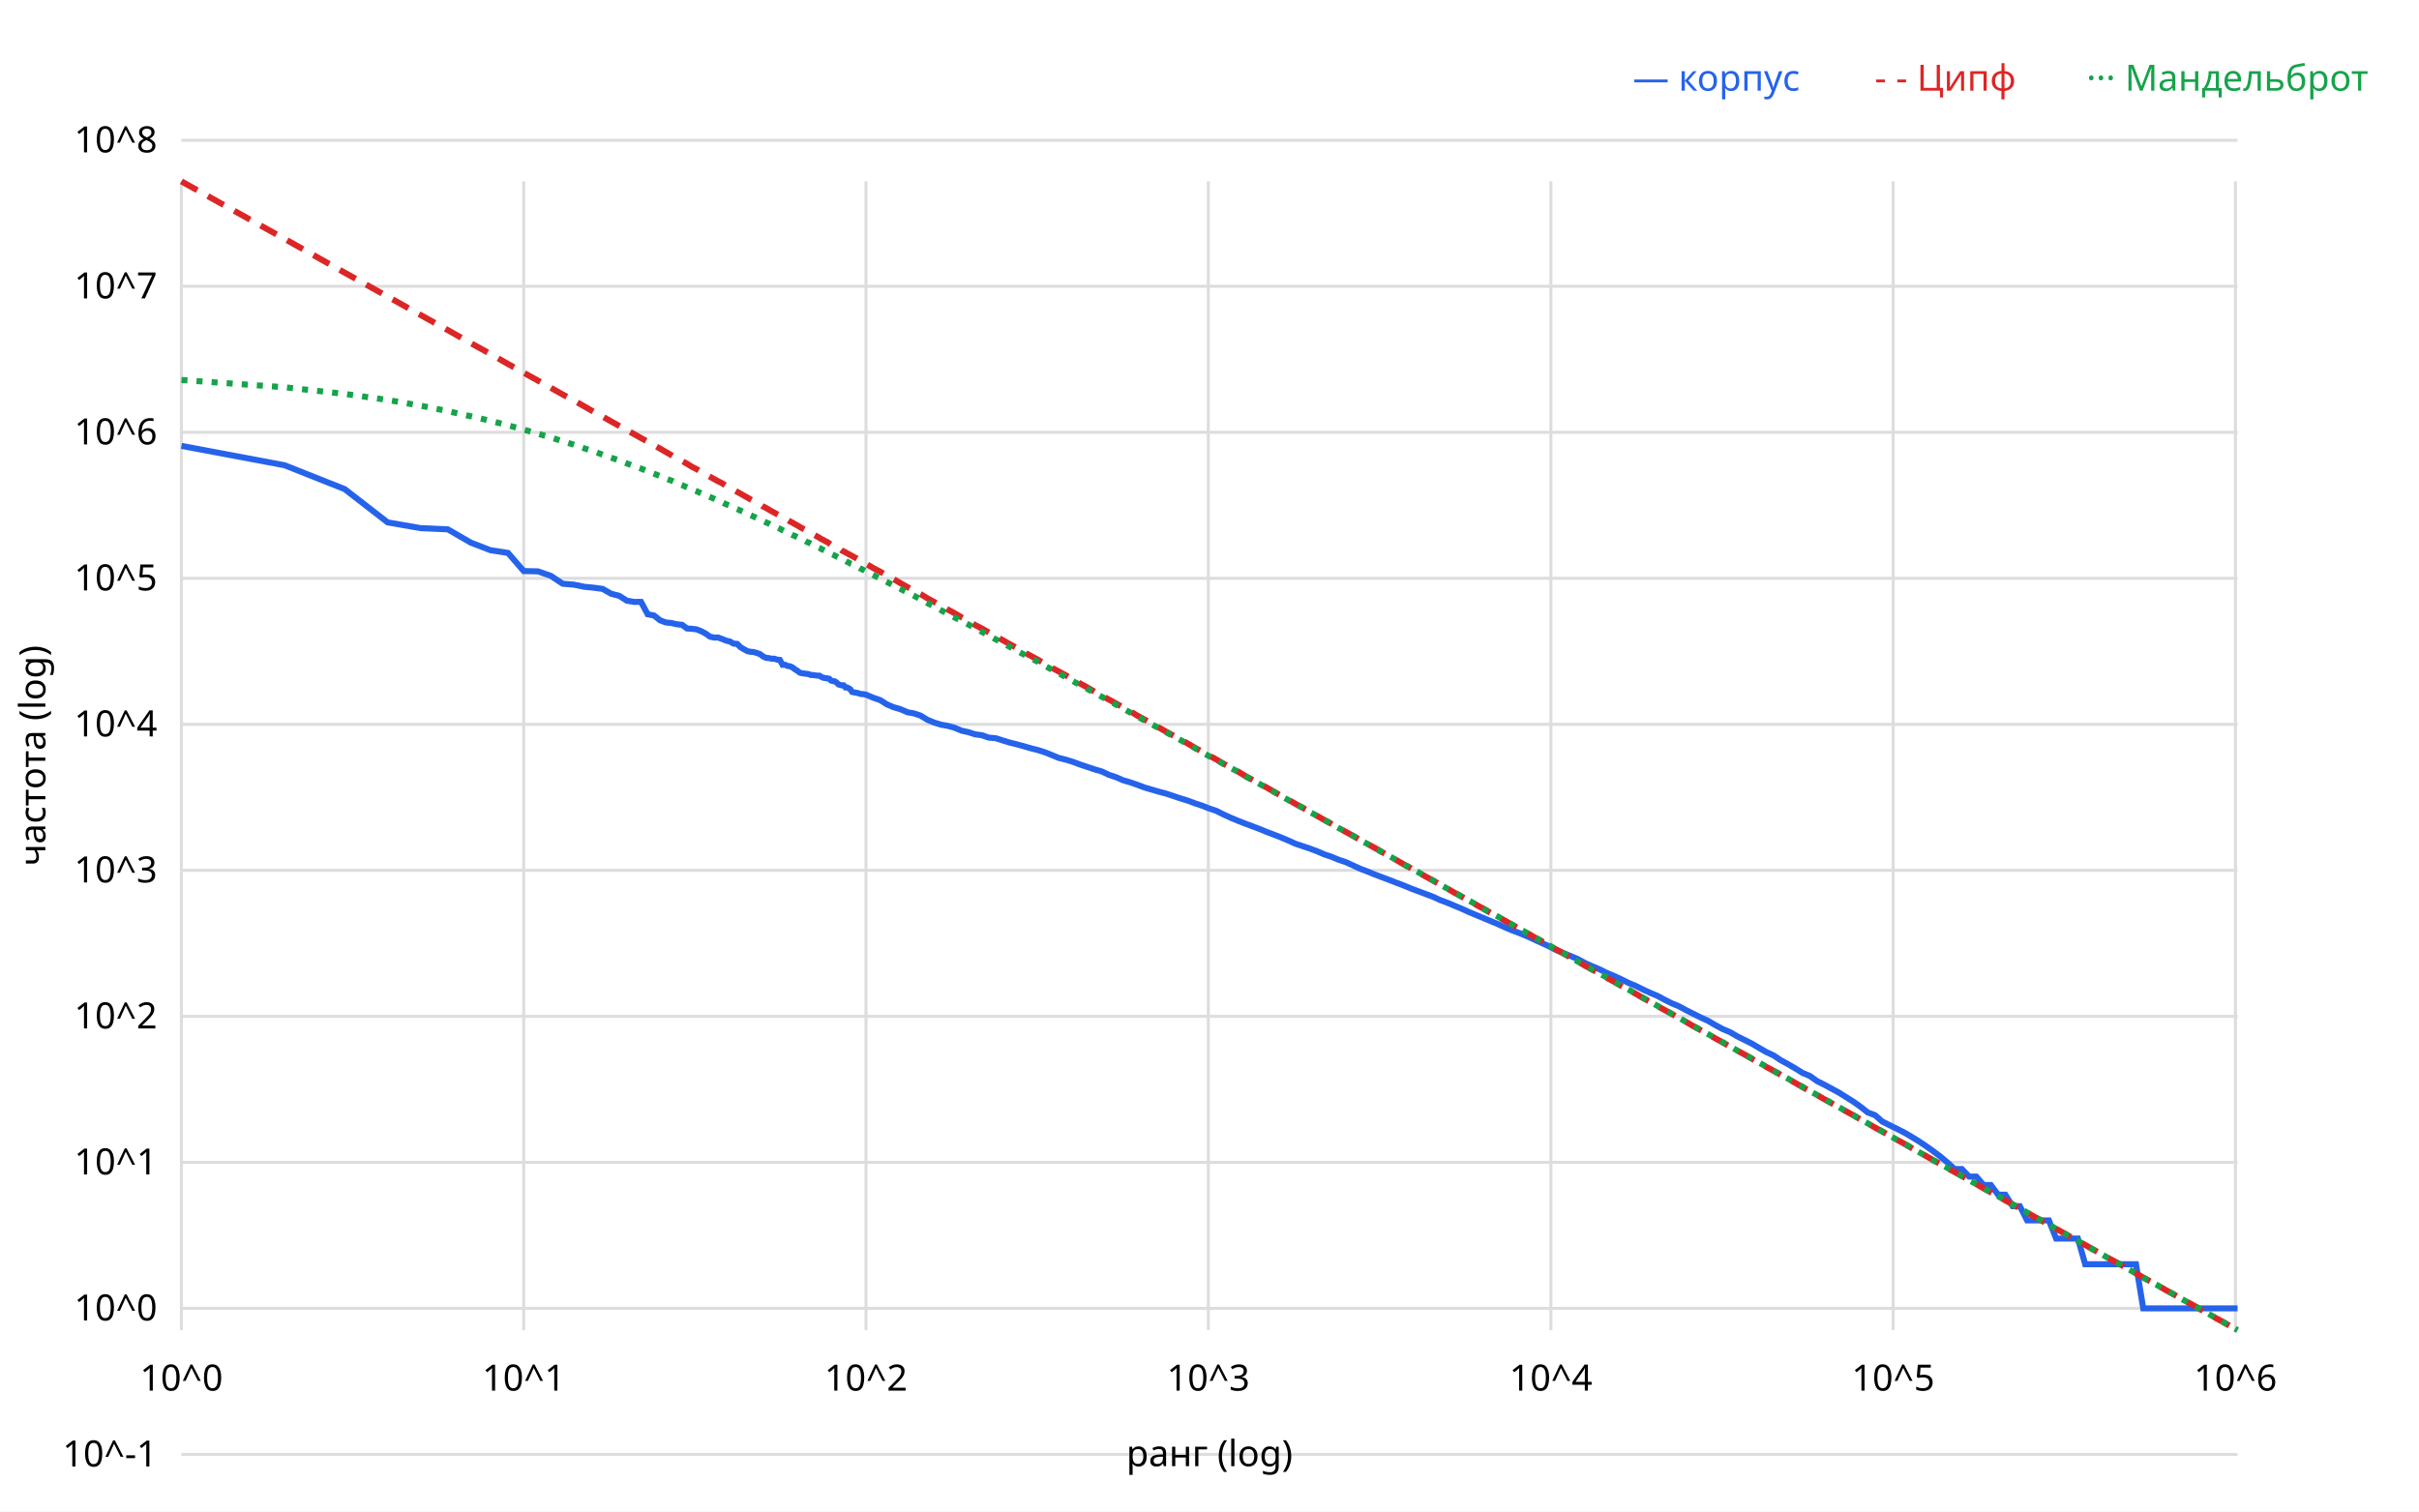
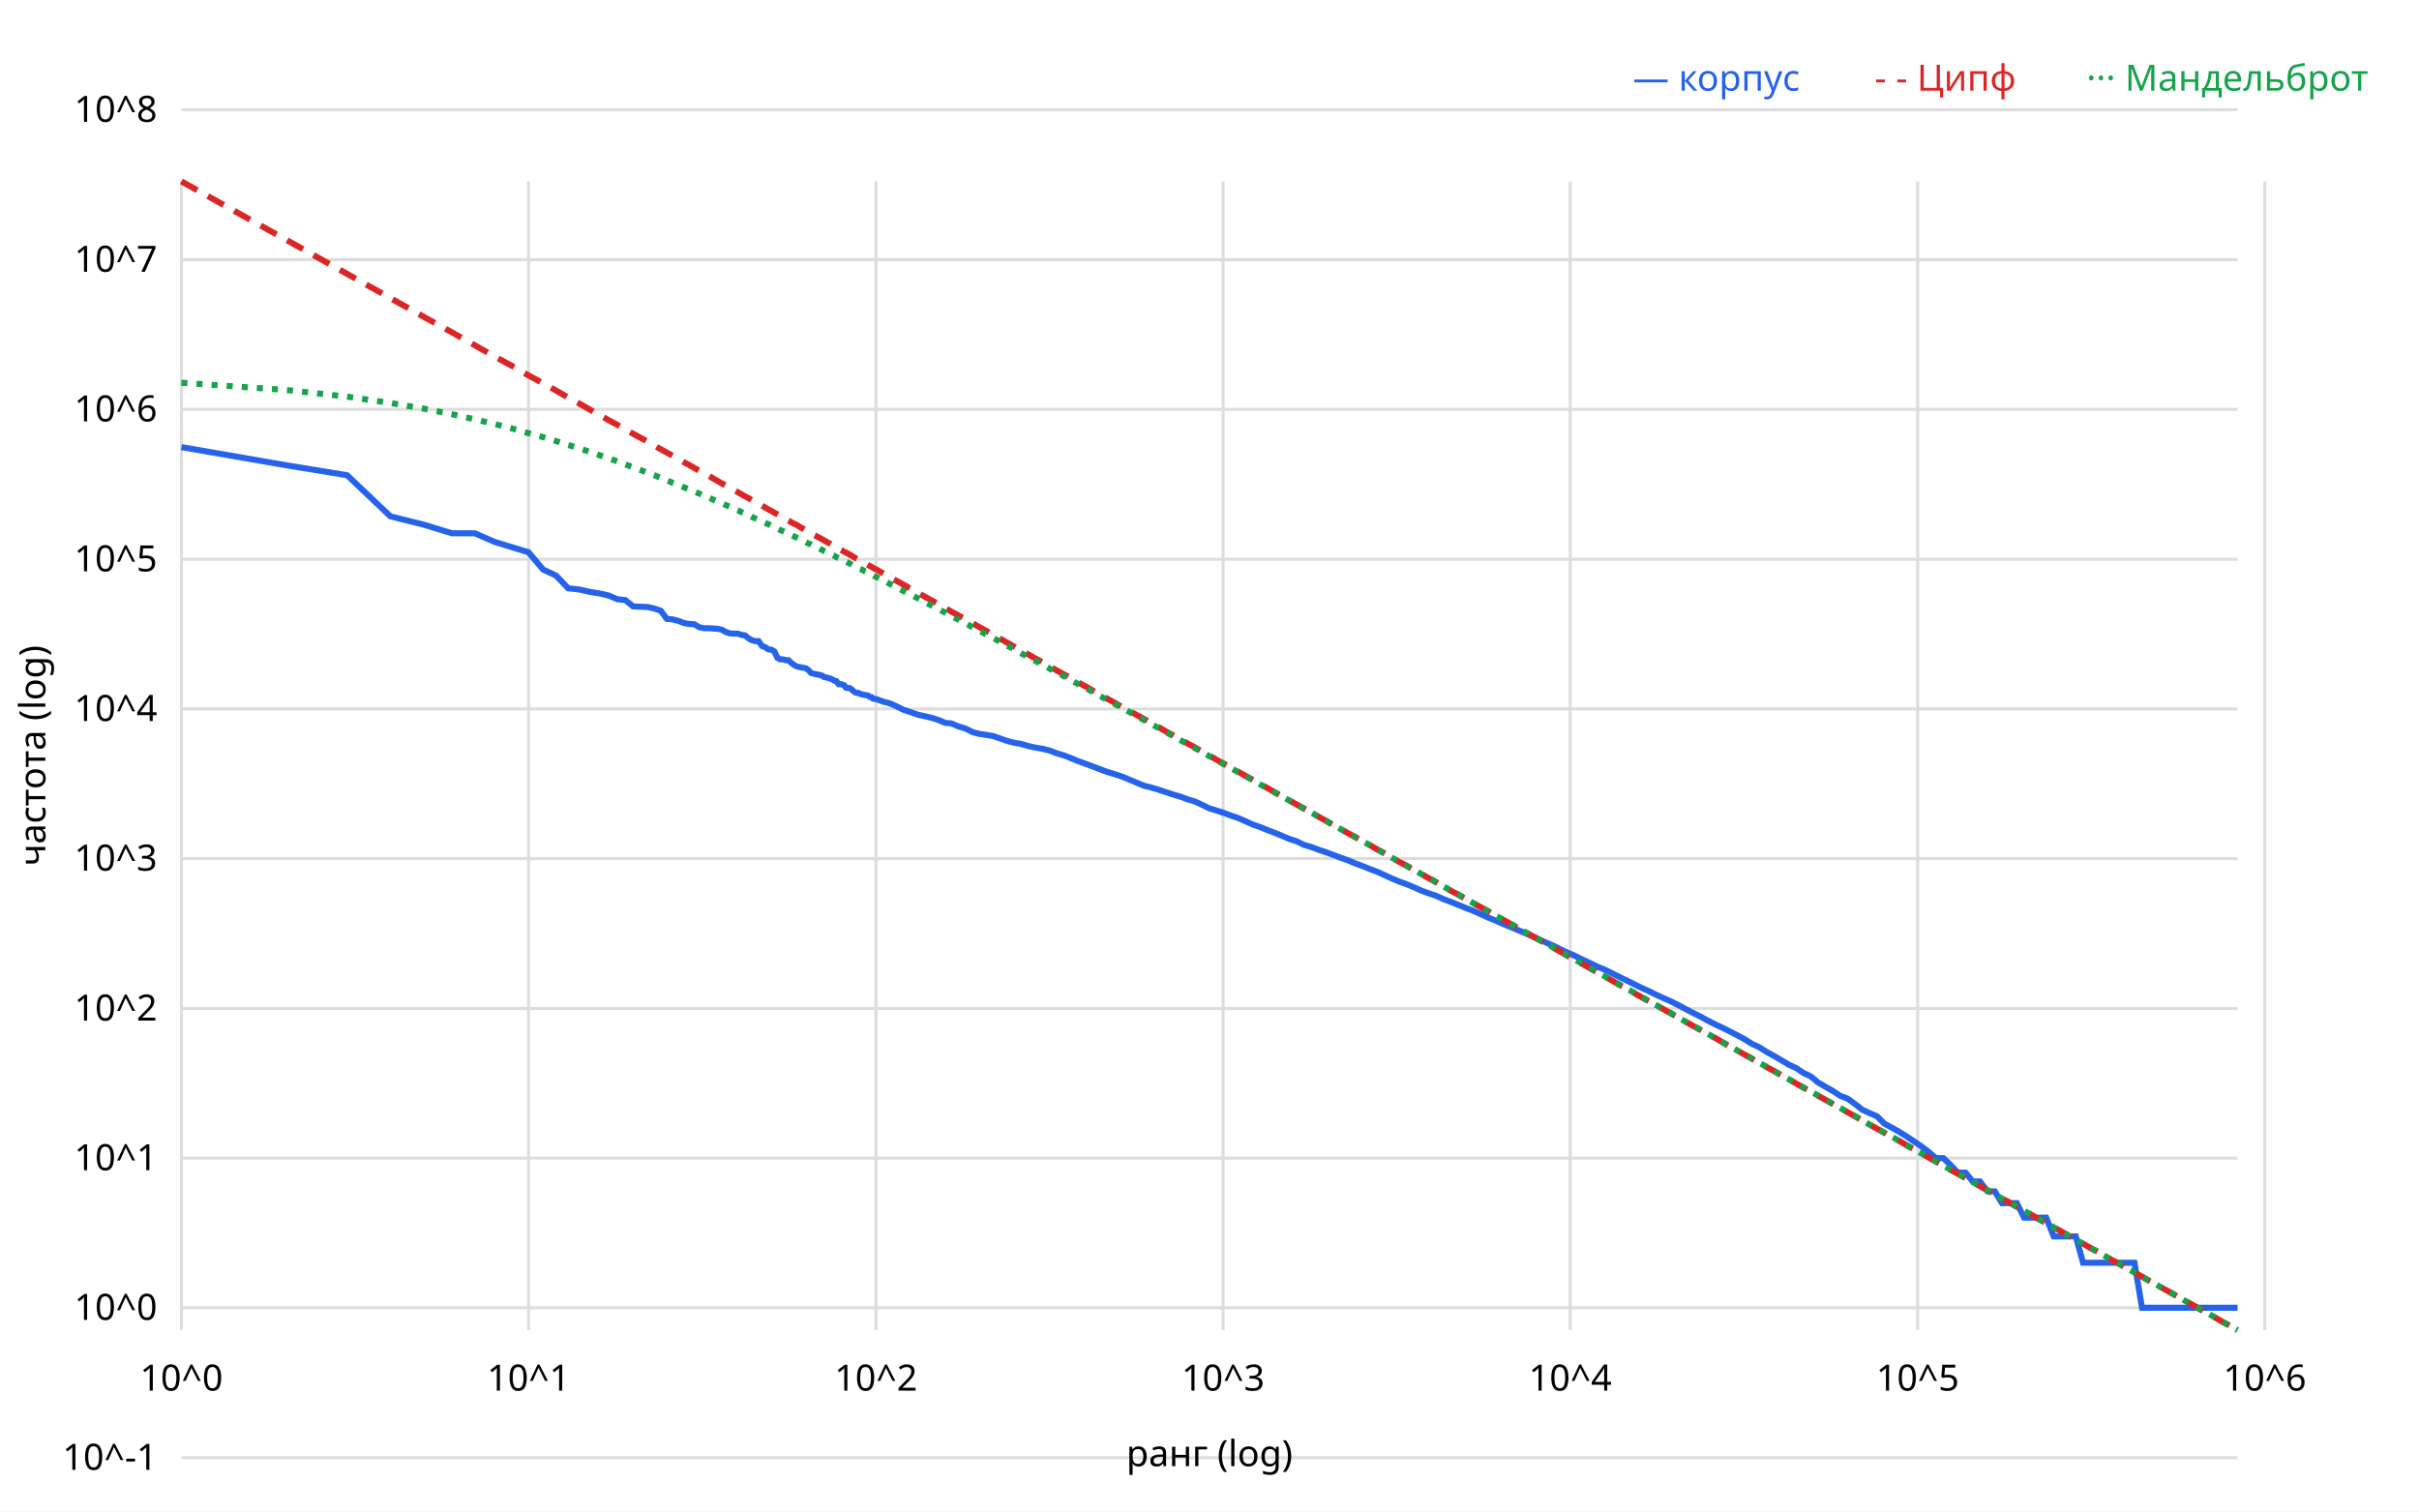
<svg xmlns="http://www.w3.org/2000/svg" width="800" height="500" font-family="sans-serif" font-size="12">
  <rect width="100%" height="100%" fill="white" />
  <line x1="60.0" y1="60" x2="60.0" y2="440" stroke="#ddd" />
  <text x="60.0" y="460" text-anchor="middle">10^0</text>
-   <line x1="173.2" y1="60" x2="173.2" y2="440" stroke="#ddd" />
-   <text x="173.2" y="460" text-anchor="middle">10^1</text>
-   <line x1="286.4" y1="60" x2="286.4" y2="440" stroke="#ddd" />
-   <text x="286.4" y="460" text-anchor="middle">10^2</text>
-   <line x1="399.6" y1="60" x2="399.6" y2="440" stroke="#ddd" />
-   <text x="399.6" y="460" text-anchor="middle">10^3</text>
-   <line x1="512.9" y1="60" x2="512.9" y2="440" stroke="#ddd" />
-   <text x="512.9" y="460" text-anchor="middle">10^4</text>
-   <line x1="626.1" y1="60" x2="626.1" y2="440" stroke="#ddd" />
-   <text x="626.1" y="460" text-anchor="middle">10^5</text>
-   <line x1="739.3" y1="60" x2="739.3" y2="440" stroke="#ddd" />
-   <text x="739.3" y="460" text-anchor="middle">10^6</text>
-   <line x1="852.5" y1="60" x2="852.5" y2="440" stroke="#ddd" />
-   <text x="852.5" y="460" text-anchor="middle">10^7</text>
-   <line x1="60" y1="481.1" x2="740" y2="481.1" stroke="#ddd" />
-   <text x="52" y="485.1" text-anchor="end">10^-1</text>
-   <line x1="60" y1="432.8" x2="740" y2="432.8" stroke="#ddd" />
-   <text x="52" y="436.8" text-anchor="end">10^0</text>
-   <line x1="60" y1="384.5" x2="740" y2="384.5" stroke="#ddd" />
-   <text x="52" y="388.5" text-anchor="end">10^1</text>
-   <line x1="60" y1="336.2" x2="740" y2="336.2" stroke="#ddd" />
-   <text x="52" y="340.2" text-anchor="end">10^2</text>
-   <line x1="60" y1="287.9" x2="740" y2="287.9" stroke="#ddd" />
-   <text x="52" y="291.9" text-anchor="end">10^3</text>
-   <line x1="60" y1="239.6" x2="740" y2="239.6" stroke="#ddd" />
-   <text x="52" y="243.6" text-anchor="end">10^4</text>
-   <line x1="60" y1="191.3" x2="740" y2="191.3" stroke="#ddd" />
-   <text x="52" y="195.3" text-anchor="end">10^5</text>
-   <line x1="60" y1="143.0" x2="740" y2="143.0" stroke="#ddd" />
-   <text x="52" y="147.0" text-anchor="end">10^6</text>
-   <line x1="60" y1="94.7" x2="740" y2="94.7" stroke="#ddd" />
-   <text x="52" y="98.7" text-anchor="end">10^7</text>
-   <line x1="60" y1="46.4" x2="740" y2="46.4" stroke="#ddd" />
-   <text x="52" y="50.4" text-anchor="end">10^8</text>
-   <polyline fill="none" stroke="#2563eb" stroke-width="2" points="60.0,147.5 94.1,153.9 114.0,161.8 128.2,172.8 139.1,174.7 148.1,175.1 155.7,179.5 162.2,182.0 168.0,182.9 173.2,188.9 177.9,189.0 182.2,190.5 186.1,193.1 189.8,193.4 193.2,194.1 196.3,194.4 199.3,194.8 202.1,196.4 204.8,197.1 207.3,198.7 209.7,199.1 212.0,199.1 214.2,203.2 216.3,203.6 218.3,205.2 220.2,205.9 222.1,206.1 223.8,206.5 225.6,206.7 227.2,207.9 228.8,208.0 230.4,208.2 231.9,208.8 233.4,209.6 234.8,210.6 236.2,210.9 237.5,210.9 238.9,211.4 240.1,211.9 241.4,212.2 242.6,212.9 243.8,213.0 244.9,214.1 246.1,214.8 247.2,215.4 248.2,215.6 249.3,215.7 250.3,216.0 251.4,216.4 252.3,217.1 253.3,217.6 254.3,217.7 255.2,217.9 256.1,217.9 257.0,218.2 257.9,218.3 258.8,219.9 259.6,219.9 260.5,220.3 261.3,220.4 262.1,220.8 262.9,221.4 263.7,221.9 264.5,222.5 265.2,222.7 266.0,222.8 266.7,222.9 267.5,223.0 268.2,223.3 268.9,223.3 269.6,223.4 270.3,223.5 271.0,223.5 271.6,223.9 272.3,224.2 272.9,224.3 273.6,224.4 274.2,224.5 274.8,225.1 275.5,225.3 276.1,225.4 276.7,225.8 277.3,226.4 277.9,226.6 278.4,226.7 279.0,226.7 279.6,227.4 280.1,227.4 280.7,227.7 281.2,228.0 281.8,228.9 282.3,229.0 282.9,229.1 283.4,229.2 283.9,229.3 284.4,229.5 284.9,229.6 285.4,229.6 285.9,229.7 286.4,229.8 288.8,230.8 291.1,231.6 293.3,233.0 295.4,233.9 297.8,234.6 300.1,235.6 302.3,236.0 304.4,236.7 306.7,238.1 308.9,239.0 311.1,239.7 313.4,240.1 315.6,240.7 318.0,241.7 320.3,242.2 322.4,242.9 324.7,243.2 327.0,244.0 329.3,244.2 331.5,244.9 333.8,245.6 336.2,246.2 338.4,246.8 340.8,247.5 343.2,248.1 345.4,248.8 347.7,249.7 350.1,250.7 352.5,251.3 354.8,252.0 357.2,252.9 359.6,253.7 362.0,254.5 364.4,255.2 366.7,256.3 369.1,257.1 371.4,258.1 373.8,258.8 376.1,259.6 378.5,260.5 380.9,261.2 383.3,261.9 385.6,262.5 388.0,263.3 390.4,264.1 392.7,264.8 395.1,265.7 397.5,266.5 399.8,267.4 402.2,268.2 404.6,269.4 407.0,270.5 409.4,271.5 411.7,272.4 414.1,273.3 416.5,274.2 418.9,275.2 421.3,276.1 423.6,277.0 426.0,278.0 428.4,279.1 430.8,279.9 433.2,280.7 435.6,281.6 437.9,282.6 440.3,283.4 442.7,284.4 445.1,285.2 447.5,286.3 449.9,287.4 452.3,288.3 454.7,289.3 457.1,290.2 459.5,291.1 461.8,292.0 464.2,292.9 466.6,293.9 469.0,294.8 471.4,295.7 473.8,296.6 476.2,297.7 478.6,298.6 481.0,299.6 483.4,300.6 485.8,301.7 488.2,302.7 490.6,303.7 493.0,304.7 495.4,305.7 497.8,306.8 500.2,307.8 502.6,308.7 505.0,309.7 507.4,310.8 509.8,311.9 512.2,313.0 514.5,314.2 516.9,315.2 519.3,316.2 521.7,317.2 524.1,318.5 526.5,319.6 528.9,320.6 531.3,321.8 533.7,322.8 536.1,323.9 538.5,325.1 540.9,326.1 543.3,327.3 545.7,328.4 548.1,329.4 550.5,330.7 552.9,331.9 555.3,332.9 557.7,334.2 560.1,335.4 562.5,336.6 564.9,337.7 567.3,339.1 569.7,340.4 572.1,341.4 574.5,342.8 576.9,344.0 579.3,345.2 581.7,346.6 584.1,348.0 586.5,349.1 588.9,350.7 591.3,352.0 593.7,353.4 596.1,354.9 598.5,355.9 600.9,357.6 603.3,358.8 605.7,360.1 608.1,361.4 610.5,362.9 612.9,364.4 615.3,366.1 617.7,368.0 620.1,368.9 622.5,371.0 624.9,372.2 627.3,373.4 629.7,374.6 632.1,376.0 634.4,377.4 636.8,379.0 639.2,380.7 641.6,382.5 644.0,384.5 646.4,386.7 648.8,386.7 651.2,389.2 653.6,389.2 656.0,392.0 658.4,392.0 660.8,395.2 663.2,395.2 665.6,399.0 668.0,399.0 670.4,403.7 672.8,403.7 675.2,403.7 677.6,403.7 680.0,409.7 682.4,409.7 684.8,409.7 687.2,409.7 689.6,418.2 692.0,418.2 694.4,418.2 696.8,418.2 699.2,418.2 701.6,418.2 704.0,418.2 706.4,418.2 708.8,432.8 711.2,432.8 713.6,432.8 716.0,432.8 718.4,432.8 720.8,432.8 723.2,432.8 725.6,432.8 728.0,432.8 730.4,432.8 732.8,432.8 735.2,432.8 737.6,432.8 740.0,432.8" />
-   <polyline fill="none" stroke="#dc2626" stroke-width="2" stroke-dasharray="6,4" points="60.0,60.0 94.1,79.0 114.0,90.2 128.2,98.1 139.1,104.2 148.1,109.2 155.7,113.5 162.2,117.1 168.0,120.4 173.2,123.3 177.9,125.9 182.2,128.3 186.1,130.5 189.8,132.5 193.2,134.4 196.3,136.2 199.3,137.8 202.1,139.4 204.8,140.9 207.3,142.3 209.7,143.6 212.0,144.9 214.2,146.1 216.3,147.3 218.3,148.4 220.2,149.5 222.1,150.6 223.8,151.6 225.6,152.5 227.2,153.4 228.8,154.4 230.4,155.2 231.9,156.1 233.4,156.9 234.8,157.7 236.2,158.5 237.5,159.2 238.9,159.9 240.1,160.7 241.4,161.4 242.6,162.0 243.8,162.7 244.9,163.3 246.1,164.0 247.2,164.6 248.2,165.2 249.3,165.8 250.3,166.4 251.4,166.9 252.3,167.5 253.3,168.0 254.3,168.6 255.2,169.1 256.1,169.6 257.0,170.1 257.9,170.6 258.8,171.1 259.6,171.6 260.5,172.0 261.3,172.5 262.1,172.9 262.9,173.4 263.7,173.8 264.5,174.3 265.2,174.7 266.0,175.1 266.7,175.5 267.5,175.9 268.2,176.3 268.9,176.7 269.6,177.1 270.3,177.5 271.0,177.9 271.6,178.3 272.3,178.6 272.9,179.0 273.6,179.3 274.2,179.7 274.8,180.1 275.5,180.4 276.1,180.7 276.7,181.1 277.3,181.4 277.9,181.7 278.4,182.1 279.0,182.4 279.6,182.7 280.1,183.0 280.7,183.3 281.2,183.6 281.8,183.9 282.3,184.2 282.9,184.5 283.4,184.8 283.9,185.1 284.4,185.4 284.9,185.7 285.4,186.0 285.9,186.3 286.4,186.5 288.8,187.9 291.1,189.1 293.3,190.4 295.4,191.5 297.8,192.9 300.1,194.2 302.3,195.4 304.4,196.5 306.7,197.9 308.9,199.1 311.1,200.3 313.4,201.6 315.6,202.8 318.0,204.2 320.3,205.4 322.4,206.7 324.7,207.9 327.0,209.2 329.3,210.5 331.5,211.7 333.8,213.0 336.2,214.3 338.4,215.6 340.8,216.9 343.2,218.2 345.4,219.5 347.7,220.8 350.1,222.1 352.5,223.4 354.8,224.8 357.2,226.1 359.6,227.4 362.0,228.8 364.4,230.1 366.7,231.4 369.1,232.7 371.4,234.0 373.8,235.3 376.1,236.7 378.5,238.0 380.9,239.3 383.3,240.7 385.6,242.0 388.0,243.3 390.4,244.6 392.7,245.9 395.1,247.3 397.5,248.6 399.8,249.9 402.2,251.2 404.6,252.6 407.0,253.9 409.4,255.2 411.7,256.6 414.1,257.9 416.5,259.2 418.9,260.5 421.3,261.9 423.6,263.2 426.0,264.5 428.4,265.9 430.8,267.2 433.2,268.5 435.6,269.9 437.9,271.2 440.3,272.5 442.7,273.9 445.1,275.2 447.5,276.5 449.9,277.9 452.3,279.2 454.7,280.5 457.1,281.9 459.5,283.2 461.8,284.5 464.2,285.9 466.6,287.2 469.0,288.6 471.4,289.9 473.8,291.2 476.2,292.6 478.6,293.9 481.0,295.3 483.4,296.6 485.8,297.9 488.2,299.3 490.6,300.6 493.0,302.0 495.4,303.3 497.8,304.6 500.2,306.0 502.6,307.3 505.0,308.6 507.4,310.0 509.8,311.3 512.2,312.7 514.5,314.0 516.9,315.3 519.3,316.7 521.7,318.0 524.1,319.4 526.5,320.7 528.9,322.0 531.3,323.4 533.7,324.7 536.1,326.1 538.5,327.4 540.9,328.7 543.3,330.1 545.7,331.4 548.1,332.8 550.5,334.1 552.9,335.4 555.3,336.8 557.7,338.1 560.1,339.5 562.5,340.8 564.9,342.1 567.3,343.5 569.7,344.8 572.1,346.2 574.5,347.5 576.9,348.8 579.3,350.2 581.7,351.5 584.1,352.9 586.5,354.2 588.9,355.5 591.3,356.9 593.7,358.2 596.1,359.6 598.5,360.9 600.9,362.2 603.3,363.6 605.7,364.9 608.1,366.3 610.5,367.6 612.9,368.9 615.3,370.3 617.7,371.6 620.1,373.0 622.5,374.3 624.9,375.6 627.3,377.0 629.7,378.3 632.1,379.7 634.4,381.0 636.8,382.3 639.2,383.7 641.6,385.0 644.0,386.4 646.4,387.7 648.8,389.0 651.2,390.4 653.6,391.7 656.0,393.1 658.4,394.4 660.8,395.7 663.2,397.1 665.6,398.4 668.0,399.8 670.4,401.1 672.8,402.5 675.2,403.8 677.6,405.1 680.0,406.5 682.4,407.8 684.8,409.2 687.2,410.5 689.6,411.8 692.0,413.2 694.4,414.5 696.8,415.9 699.2,417.2 701.6,418.5 704.0,419.9 706.4,421.2 708.8,422.6 711.2,423.9 713.6,425.2 716.0,426.6 718.4,427.9 720.8,429.3 723.2,430.6 725.6,431.9 728.0,433.3 730.4,434.6 732.8,436.0 735.2,437.3 737.6,438.7 740.0,440.0" />
-   <polyline fill="none" stroke="#16a34a" stroke-width="2" stroke-dasharray="2,3" points="60.0,125.7 94.1,128.1 114.0,130.3 128.2,132.3 139.1,134.2 148.1,136.0 155.7,137.7 162.2,139.2 168.0,140.7 173.2,142.1 177.9,143.5 182.2,144.7 186.1,146.0 189.8,147.1 193.2,148.3 196.3,149.3 199.3,150.4 202.1,151.4 204.8,152.3 207.3,153.3 209.7,154.2 212.0,155.0 214.2,155.9 216.3,156.7 218.3,157.5 220.2,158.3 222.1,159.0 223.8,159.8 225.6,160.5 227.2,161.2 228.8,161.9 230.4,162.5 231.9,163.2 233.4,163.8 234.8,164.4 236.2,165.0 237.5,165.6 238.9,166.2 240.1,166.8 241.4,167.3 242.6,167.9 243.8,168.4 244.9,168.9 246.1,169.4 247.2,169.9 248.2,170.4 249.3,170.9 250.3,171.4 251.4,171.9 252.3,172.3 253.3,172.8 254.3,173.2 255.2,173.7 256.1,174.1 257.0,174.5 257.9,174.9 258.8,175.4 259.6,175.8 260.5,176.2 261.3,176.6 262.1,177.0 262.9,177.3 263.7,177.7 264.5,178.1 265.2,178.5 266.0,178.8 266.7,179.2 267.5,179.5 268.2,179.9 268.9,180.2 269.6,180.6 270.3,180.9 271.0,181.2 271.6,181.6 272.3,181.9 272.9,182.2 273.6,182.5 274.2,182.9 274.8,183.2 275.5,183.5 276.1,183.8 276.7,184.1 277.3,184.4 277.9,184.7 278.4,185.0 279.0,185.2 279.6,185.5 280.1,185.8 280.7,186.1 281.2,186.4 281.8,186.6 282.3,186.9 282.9,187.2 283.4,187.4 283.9,187.7 284.4,188.0 284.9,188.2 285.4,188.5 285.9,188.7 286.4,189.0 288.8,190.2 291.1,191.4 293.3,192.5 295.4,193.6 297.8,194.8 300.1,196.0 302.3,197.1 304.4,198.2 306.7,199.5 308.9,200.6 311.1,201.8 313.4,203.0 315.6,204.2 318.0,205.4 320.3,206.6 322.4,207.8 324.7,209.0 327.0,210.2 329.3,211.5 331.5,212.6 333.8,213.9 336.2,215.2 338.4,216.4 340.8,217.7 343.2,218.9 345.4,220.2 347.7,221.4 350.1,222.7 352.5,224.0 354.8,225.3 357.2,226.6 359.6,227.9 362.0,229.2 364.4,230.5 366.7,231.8 369.1,233.1 371.4,234.4 373.8,235.7 376.1,237.0 378.5,238.3 380.9,239.6 383.3,240.9 385.6,242.2 388.0,243.5 390.4,244.8 392.7,246.1 395.1,247.4 397.5,248.8 399.8,250.1 402.2,251.4 404.6,252.7 407.0,254.0 409.4,255.3 411.7,256.7 414.1,258.0 416.5,259.3 418.9,260.6 421.3,261.9 423.6,263.3 426.0,264.6 428.4,265.9 430.8,267.2 433.2,268.6 435.6,269.9 437.9,271.2 440.3,272.5 442.7,273.9 445.1,275.2 447.5,276.5 449.9,277.9 452.3,279.2 454.7,280.5 457.1,281.9 459.5,283.2 461.8,284.5 464.2,285.9 466.6,287.2 469.0,288.5 471.4,289.9 473.8,291.2 476.2,292.6 478.6,293.9 481.0,295.2 483.4,296.6 485.8,297.9 488.2,299.2 490.6,300.6 493.0,301.9 495.4,303.2 497.8,304.6 500.2,305.9 502.6,307.3 505.0,308.6 507.4,309.9 509.8,311.3 512.2,312.6 514.5,314.0 516.9,315.3 519.3,316.6 521.7,318.0 524.1,319.3 526.5,320.7 528.9,322.0 531.3,323.3 533.7,324.7 536.1,326.0 538.5,327.3 540.9,328.7 543.3,330.0 545.7,331.4 548.1,332.7 550.5,334.0 552.9,335.4 555.3,336.7 557.7,338.1 560.1,339.4 562.5,340.8 564.9,342.1 567.3,343.4 569.7,344.8 572.1,346.1 574.5,347.5 576.9,348.8 579.3,350.1 581.7,351.5 584.1,352.8 586.5,354.2 588.9,355.5 591.3,356.8 593.7,358.2 596.1,359.5 598.5,360.9 600.9,362.2 603.3,363.5 605.7,364.9 608.1,366.2 610.5,367.6 612.9,368.9 615.3,370.3 617.7,371.6 620.1,372.9 622.5,374.3 624.9,375.6 627.3,377.0 629.7,378.3 632.1,379.6 634.4,381.0 636.8,382.3 639.2,383.7 641.6,385.0 644.0,386.3 646.4,387.7 648.8,389.0 651.2,390.4 653.6,391.7 656.0,393.1 658.4,394.4 660.8,395.7 663.2,397.1 665.6,398.4 668.0,399.8 670.4,401.1 672.8,402.4 675.2,403.8 677.6,405.1 680.0,406.5 682.4,407.8 684.8,409.2 687.2,410.5 689.6,411.8 692.0,413.2 694.4,414.5 696.8,415.9 699.2,417.2 701.6,418.5 704.0,419.9 706.4,421.2 708.8,422.6 711.2,423.9 713.6,425.2 716.0,426.6 718.4,427.9 720.8,429.3 723.2,430.6 725.6,431.9 728.0,433.3 730.4,434.6 732.8,436.0 735.2,437.3 737.6,438.7 740.0,440.0" />
+   <line x1="174.8" y1="60" x2="174.8" y2="440" stroke="#ddd" />
+   <text x="174.8" y="460" text-anchor="middle">10^1</text>
+   <line x1="289.7" y1="60" x2="289.7" y2="440" stroke="#ddd" />
+   <text x="289.7" y="460" text-anchor="middle">10^2</text>
+   <line x1="404.5" y1="60" x2="404.5" y2="440" stroke="#ddd" />
+   <text x="404.5" y="460" text-anchor="middle">10^3</text>
+   <line x1="519.3" y1="60" x2="519.3" y2="440" stroke="#ddd" />
+   <text x="519.3" y="460" text-anchor="middle">10^4</text>
+   <line x1="634.2" y1="60" x2="634.2" y2="440" stroke="#ddd" />
+   <text x="634.2" y="460" text-anchor="middle">10^5</text>
+   <line x1="749.0" y1="60" x2="749.0" y2="440" stroke="#ddd" />
+   <text x="749.0" y="460" text-anchor="middle">10^6</text>
+   <line x1="60" y1="482.2" x2="740" y2="482.2" stroke="#ddd" />
+   <text x="52" y="486.2" text-anchor="end">10^-1</text>
+   <line x1="60" y1="432.6" x2="740" y2="432.6" stroke="#ddd" />
+   <text x="52" y="436.6" text-anchor="end">10^0</text>
+   <line x1="60" y1="383.1" x2="740" y2="383.1" stroke="#ddd" />
+   <text x="52" y="387.1" text-anchor="end">10^1</text>
+   <line x1="60" y1="333.6" x2="740" y2="333.6" stroke="#ddd" />
+   <text x="52" y="337.6" text-anchor="end">10^2</text>
+   <line x1="60" y1="284.0" x2="740" y2="284.0" stroke="#ddd" />
+   <text x="52" y="288.0" text-anchor="end">10^3</text>
+   <line x1="60" y1="234.5" x2="740" y2="234.5" stroke="#ddd" />
+   <text x="52" y="238.5" text-anchor="end">10^4</text>
+   <line x1="60" y1="185.0" x2="740" y2="185.0" stroke="#ddd" />
+   <text x="52" y="189.0" text-anchor="end">10^5</text>
+   <line x1="60" y1="135.4" x2="740" y2="135.4" stroke="#ddd" />
+   <text x="52" y="139.4" text-anchor="end">10^6</text>
+   <line x1="60" y1="85.9" x2="740" y2="85.9" stroke="#ddd" />
+   <text x="52" y="89.9" text-anchor="end">10^7</text>
+   <line x1="60" y1="36.3" x2="740" y2="36.3" stroke="#ddd" />
+   <text x="52" y="40.3" text-anchor="end">10^8</text>
+   <polyline fill="none" stroke="#2563eb" stroke-width="2" points="60.0,147.9 94.6,153.9 114.8,157.2 129.1,170.8 140.3,173.6 149.4,176.4 157.0,176.4 163.7,179.3 169.6,181.1 174.8,182.7 179.6,188.4 183.9,190.4 187.9,194.6 191.6,195.0 195.1,195.8 198.3,196.3 201.3,197.0 204.1,198.2 206.8,198.5 209.4,200.6 211.8,200.7 214.2,200.8 216.4,201.3 218.5,202.0 220.5,204.7 222.5,204.9 224.4,205.4 226.2,206.1 227.9,206.4 229.6,206.5 231.3,207.5 232.8,207.8 234.4,207.8 235.9,207.9 237.3,208.0 238.7,208.3 240.1,209.1 241.4,209.5 242.7,209.6 244.0,209.6 245.2,210.0 246.4,210.2 247.6,211.2 248.7,211.8 249.8,212.1 250.9,212.1 252.0,213.7 253.1,214.1 254.1,214.8 255.1,214.9 256.1,215.5 257.1,217.6 258.0,218.1 258.9,218.1 259.9,218.4 260.8,218.4 261.6,219.2 262.5,219.9 263.4,220.4 264.2,220.6 265.0,220.8 265.8,220.9 266.6,221.1 267.4,221.7 268.2,222.6 268.9,222.8 269.7,223.0 270.4,223.1 271.2,223.3 271.9,223.5 272.6,224.0 273.3,224.1 274.0,224.3 274.7,224.5 275.3,224.8 276.0,225.2 276.6,225.3 277.3,226.3 277.9,226.3 278.5,226.4 279.2,226.7 279.8,227.5 280.4,227.6 281.0,227.6 281.6,228.0 282.1,228.5 282.7,229.0 283.3,229.2 283.9,229.2 284.4,229.5 285.0,229.7 285.5,229.8 286.1,229.9 286.6,230.0 287.1,230.1 287.6,230.5 288.2,230.6 288.7,231.1 289.2,231.2 289.7,231.2 292.1,232.1 294.4,232.7 296.6,233.7 298.8,234.8 301.2,235.6 303.5,236.4 305.7,236.9 307.9,237.4 310.2,238.1 312.5,239.1 314.6,239.3 317.0,240.3 319.3,241.0 321.7,242.2 324.0,242.8 326.2,243.1 328.5,243.5 330.8,244.3 333.1,245.1 335.4,245.7 337.7,246.1 340.1,246.8 342.4,247.3 344.8,247.7 347.2,248.3 349.5,249.2 351.9,249.9 354.2,250.8 356.6,251.8 359.1,252.7 361.5,253.6 363.9,254.5 366.3,255.4 368.7,256.1 371.1,256.9 373.5,257.9 375.9,258.9 378.3,259.9 380.7,260.5 383.1,261.2 385.5,262.0 387.9,262.8 390.3,263.5 392.7,264.4 395.1,265.1 397.5,266.2 399.9,267.4 402.3,268.1 404.7,268.9 407.1,269.8 409.5,270.6 412.0,271.7 414.4,272.8 416.8,273.6 419.2,274.6 421.6,275.5 424.0,276.5 426.4,277.5 428.8,278.3 431.3,279.5 433.7,280.2 436.1,281.1 438.5,281.9 440.9,282.8 443.3,283.7 445.8,284.6 448.2,285.6 450.6,286.5 453.1,287.5 455.5,288.4 457.9,289.5 460.3,290.6 462.7,291.6 465.2,292.5 467.6,293.5 470.0,294.6 472.5,295.5 474.9,296.3 477.3,297.4 479.7,298.3 482.2,299.3 484.6,300.3 487.0,301.2 489.5,302.3 491.9,303.4 494.3,304.4 496.8,305.5 499.2,306.5 501.6,307.5 504.0,308.5 506.5,309.6 508.9,310.7 511.3,311.8 513.8,312.9 516.2,314.1 518.6,315.2 521.1,316.3 523.5,317.5 525.9,318.6 528.3,319.8 530.8,320.8 533.2,322.0 535.6,323.2 538.1,324.4 540.5,325.6 542.9,326.8 545.4,327.9 547.8,329.1 550.2,330.2 552.7,331.3 555.1,332.5 557.5,333.8 560.0,335.1 562.4,336.3 564.8,337.6 567.3,338.9 569.7,340.0 572.1,341.2 574.6,342.5 577.0,343.8 579.4,345.3 581.8,346.4 584.3,348.0 586.7,349.3 589.1,350.7 591.6,352.2 594.0,353.3 596.4,354.9 598.9,356.1 601.3,358.1 603.7,359.5 606.2,360.9 608.6,362.5 611.0,363.4 613.5,365.2 615.9,367.1 618.3,368.2 620.8,369.3 623.2,371.7 625.6,373.0 628.1,374.4 630.5,375.9 632.9,377.5 635.4,379.2 637.8,381.0 640.2,383.1 642.7,383.1 645.1,385.4 647.5,387.9 650.0,387.9 652.4,390.8 654.8,390.8 657.3,394.1 659.7,394.1 662.1,398.0 664.6,398.0 667.0,398.0 669.4,402.8 671.9,402.8 674.3,402.8 676.7,402.8 679.2,409.0 681.6,409.0 684.0,409.0 686.5,409.0 688.9,417.7 691.3,417.7 693.8,417.7 696.2,417.7 698.6,417.7 701.1,417.7 703.5,417.7 705.9,417.7 708.4,432.6 710.8,432.6 713.2,432.6 715.7,432.6 718.1,432.6 720.5,432.6 723.0,432.6 725.4,432.6 727.8,432.6 730.3,432.6 732.7,432.6 735.1,432.6 737.6,432.6 740.0,432.6" />
+   <polyline fill="none" stroke="#dc2626" stroke-width="2" stroke-dasharray="6,4" points="60.0,60.0 94.6,79.3 114.8,90.6 129.1,98.6 140.3,104.9 149.4,109.9 157.0,114.2 163.7,118.0 169.6,121.2 174.8,124.2 179.6,126.8 183.9,129.2 187.9,131.5 191.6,133.5 195.1,135.5 198.3,137.3 201.3,139.0 204.1,140.5 206.8,142.1 209.4,143.5 211.8,144.8 214.2,146.1 216.4,147.4 218.5,148.6 220.5,149.7 222.5,150.8 224.4,151.8 226.2,152.9 227.9,153.8 229.6,154.8 231.3,155.7 232.8,156.6 234.4,157.4 235.9,158.3 237.3,159.1 238.7,159.9 240.1,160.6 241.4,161.4 242.7,162.1 244.0,162.8 245.2,163.5 246.4,164.2 247.6,164.8 248.7,165.5 249.8,166.1 250.9,166.7 252.0,167.3 253.1,167.9 254.1,168.5 255.1,169.0 256.1,169.6 257.1,170.1 258.0,170.6 258.9,171.2 259.9,171.7 260.8,172.2 261.6,172.7 262.5,173.2 263.4,173.6 264.2,174.1 265.0,174.6 265.8,175.0 266.6,175.5 267.4,175.9 268.2,176.3 268.9,176.8 269.7,177.2 270.4,177.6 271.2,178.0 271.9,178.4 272.6,178.8 273.3,179.2 274.0,179.6 274.7,179.9 275.3,180.3 276.0,180.7 276.6,181.1 277.3,181.4 277.9,181.8 278.5,182.1 279.2,182.5 279.8,182.8 280.4,183.1 281.0,183.5 281.6,183.8 282.1,184.1 282.7,184.5 283.3,184.8 283.9,185.1 284.4,185.4 285.0,185.7 285.5,186.0 286.1,186.3 286.6,186.6 287.1,186.9 287.6,187.2 288.2,187.5 288.7,187.8 289.2,188.1 289.7,188.3 292.1,189.7 294.4,191.0 296.6,192.2 298.8,193.4 301.2,194.8 303.5,196.1 305.7,197.3 307.9,198.5 310.2,199.8 312.5,201.1 314.6,202.3 317.0,203.6 319.3,204.9 321.7,206.2 324.0,207.5 326.2,208.7 328.5,210.1 330.8,211.3 333.1,212.6 335.4,213.9 337.7,215.2 340.1,216.5 342.4,217.8 344.8,219.1 347.2,220.5 349.5,221.8 351.9,223.1 354.2,224.4 356.6,225.8 359.1,227.1 361.5,228.5 363.9,229.8 366.3,231.2 368.7,232.5 371.1,233.9 373.5,235.2 375.9,236.5 378.3,237.8 380.7,239.2 383.1,240.5 385.5,241.9 387.9,243.2 390.3,244.6 392.7,245.9 395.1,247.2 397.5,248.6 399.9,249.9 402.3,251.3 404.7,252.6 407.1,254.0 409.5,255.3 412.0,256.7 414.4,258.0 416.8,259.4 419.2,260.7 421.6,262.1 424.0,263.4 426.4,264.8 428.8,266.1 431.3,267.5 433.7,268.8 436.1,270.2 438.5,271.5 440.9,272.9 443.3,274.2 445.8,275.6 448.2,276.9 450.6,278.3 453.1,279.6 455.5,281.0 457.9,282.3 460.3,283.7 462.7,285.1 465.2,286.4 467.6,287.8 470.0,289.1 472.5,290.5 474.9,291.8 477.3,293.2 479.7,294.6 482.2,295.9 484.6,297.3 487.0,298.6 489.5,300.0 491.9,301.3 494.3,302.7 496.8,304.1 499.2,305.4 501.6,306.8 504.0,308.1 506.5,309.5 508.9,310.8 511.3,312.2 513.8,313.6 516.2,314.9 518.6,316.3 521.1,317.6 523.5,319.0 525.9,320.3 528.3,321.7 530.8,323.1 533.2,324.4 535.6,325.8 538.1,327.1 540.5,328.5 542.9,329.9 545.4,331.2 547.8,332.6 550.2,333.9 552.7,335.3 555.1,336.7 557.5,338.0 560.0,339.4 562.4,340.7 564.8,342.1 567.3,343.4 569.7,344.8 572.1,346.2 574.6,347.5 577.0,348.9 579.4,350.2 581.8,351.6 584.3,353.0 586.7,354.3 589.1,355.7 591.6,357.0 594.0,358.4 596.4,359.8 598.9,361.1 601.3,362.5 603.7,363.8 606.2,365.2 608.6,366.6 611.0,367.9 613.5,369.3 615.9,370.6 618.3,372.0 620.8,373.4 623.2,374.7 625.6,376.1 628.1,377.4 630.5,378.8 632.9,380.2 635.4,381.5 637.8,382.9 640.2,384.2 642.7,385.6 645.1,387.0 647.5,388.3 650.0,389.7 652.4,391.0 654.8,392.4 657.3,393.8 659.7,395.1 662.1,396.5 664.6,397.8 667.0,399.2 669.4,400.5 671.9,401.9 674.3,403.3 676.7,404.6 679.2,406.0 681.6,407.3 684.0,408.7 686.5,410.1 688.9,411.4 691.3,412.8 693.8,414.1 696.2,415.5 698.6,416.9 701.1,418.2 703.5,419.6 705.9,420.9 708.4,422.3 710.8,423.7 713.2,425.0 715.7,426.4 718.1,427.7 720.5,429.1 723.0,430.5 725.4,431.8 727.8,433.2 730.3,434.5 732.7,435.9 735.1,437.3 737.6,438.6 740.0,440.0" />
+   <polyline fill="none" stroke="#16a34a" stroke-width="2" stroke-dasharray="2,3" points="60.0,126.6 94.6,129.0 114.8,131.2 129.1,133.3 140.3,135.2 149.4,137.0 157.0,138.7 163.7,140.3 169.6,141.8 174.8,143.3 179.6,144.6 183.9,145.9 187.9,147.2 191.6,148.3 195.1,149.5 198.3,150.6 201.3,151.6 204.1,152.6 206.8,153.6 209.4,154.6 211.8,155.5 214.2,156.4 216.4,157.2 218.5,158.1 220.5,158.9 222.5,159.7 224.4,160.4 226.2,161.2 227.9,161.9 229.6,162.6 231.3,163.3 232.8,164.0 234.4,164.6 235.9,165.3 237.3,165.9 238.7,166.5 240.1,167.1 241.4,167.7 242.7,168.3 244.0,168.8 245.2,169.4 246.4,169.9 247.6,170.4 248.7,171.0 249.8,171.5 250.9,172.0 252.0,172.5 253.1,173.0 254.1,173.4 255.1,173.9 256.1,174.4 257.1,174.8 258.0,175.3 258.9,175.7 259.9,176.1 260.8,176.6 261.6,177.0 262.5,177.4 263.4,177.8 264.2,178.2 265.0,178.6 265.8,179.0 266.6,179.4 267.4,179.8 268.2,180.1 268.9,180.5 269.7,180.9 270.4,181.2 271.2,181.6 271.9,181.9 272.6,182.3 273.3,182.6 274.0,183.0 274.7,183.3 275.3,183.6 276.0,183.9 276.6,184.3 277.3,184.6 277.9,184.9 278.5,185.2 279.2,185.5 279.8,185.8 280.4,186.1 281.0,186.4 281.6,186.7 282.1,187.0 282.7,187.3 283.3,187.6 283.9,187.9 284.4,188.2 285.0,188.4 285.5,188.7 286.1,189.0 286.6,189.2 287.1,189.5 287.6,189.8 288.2,190.0 288.7,190.3 289.2,190.6 289.7,190.8 292.1,192.0 294.4,193.2 296.6,194.4 298.8,195.5 301.2,196.7 303.5,197.9 305.7,199.1 307.9,200.2 310.2,201.4 312.5,202.6 314.6,203.8 317.0,205.0 319.3,206.2 321.7,207.5 324.0,208.7 326.2,209.9 328.5,211.1 330.8,212.3 333.1,213.6 335.4,214.8 337.7,216.1 340.1,217.4 342.4,218.6 344.8,219.9 347.2,221.2 349.5,222.4 351.9,223.7 354.2,225.0 356.6,226.3 359.1,227.6 361.5,229.0 363.9,230.3 366.3,231.6 368.7,232.9 371.1,234.2 373.5,235.5 375.9,236.8 378.3,238.2 380.7,239.5 383.1,240.8 385.5,242.1 387.9,243.5 390.3,244.8 392.7,246.1 395.1,247.4 397.5,248.8 399.9,250.1 402.3,251.4 404.7,252.8 407.1,254.1 409.5,255.4 412.0,256.8 414.4,258.1 416.8,259.5 419.2,260.8 421.6,262.1 424.0,263.5 426.4,264.8 428.8,266.2 431.3,267.5 433.7,268.8 436.1,270.2 438.5,271.5 440.9,272.9 443.3,274.2 445.8,275.6 448.2,276.9 450.6,278.3 453.1,279.6 455.5,281.0 457.9,282.3 460.3,283.7 462.7,285.0 465.2,286.4 467.6,287.7 470.0,289.1 472.5,290.4 474.9,291.8 477.3,293.2 479.7,294.5 482.2,295.9 484.6,297.2 487.0,298.6 489.5,299.9 491.9,301.3 494.3,302.7 496.8,304.0 499.2,305.4 501.6,306.7 504.0,308.1 506.5,309.4 508.9,310.8 511.3,312.1 513.8,313.5 516.2,314.9 518.6,316.2 521.1,317.6 523.5,318.9 525.9,320.3 528.3,321.7 530.8,323.0 533.2,324.4 535.6,325.7 538.1,327.1 540.5,328.4 542.9,329.8 545.4,331.2 547.8,332.5 550.2,333.9 552.7,335.2 555.1,336.6 557.5,338.0 560.0,339.3 562.4,340.7 564.8,342.0 567.3,343.4 569.7,344.8 572.1,346.1 574.6,347.5 577.0,348.8 579.4,350.2 581.8,351.6 584.3,352.9 586.7,354.3 589.1,355.6 591.6,357.0 594.0,358.4 596.4,359.7 598.9,361.1 601.3,362.4 603.7,363.8 606.2,365.2 608.6,366.5 611.0,367.9 613.5,369.2 615.9,370.6 618.3,372.0 620.8,373.3 623.2,374.7 625.6,376.0 628.1,377.4 630.5,378.8 632.9,380.1 635.4,381.5 637.8,382.8 640.2,384.2 642.7,385.6 645.1,386.9 647.5,388.3 650.0,389.6 652.4,391.0 654.8,392.4 657.3,393.7 659.7,395.1 662.1,396.5 664.6,397.8 667.0,399.2 669.4,400.5 671.9,401.9 674.3,403.3 676.7,404.6 679.2,406.0 681.6,407.3 684.0,408.7 686.5,410.1 688.9,411.4 691.3,412.8 693.8,414.1 696.2,415.5 698.6,416.9 701.1,418.2 703.5,419.6 705.9,420.9 708.4,422.3 710.8,423.7 713.2,425.0 715.7,426.4 718.1,427.7 720.5,429.1 723.0,430.5 725.4,431.8 727.8,433.2 730.3,434.5 732.7,435.9 735.1,437.3 737.6,438.6 740.0,440.0" />
  <text x="400" y="485" text-anchor="middle">ранг (log)</text>
  <text x="15" y="250" transform="rotate(-90 15 250)" text-anchor="middle">частота (log)</text>
  <text x="540" y="30" fill="#2563eb">— корпус</text>
  <text x="620" y="30" fill="#dc2626">- - Ципф</text>
  <text x="690" y="30" fill="#16a34a">··· Мандельброт</text>
</svg>
